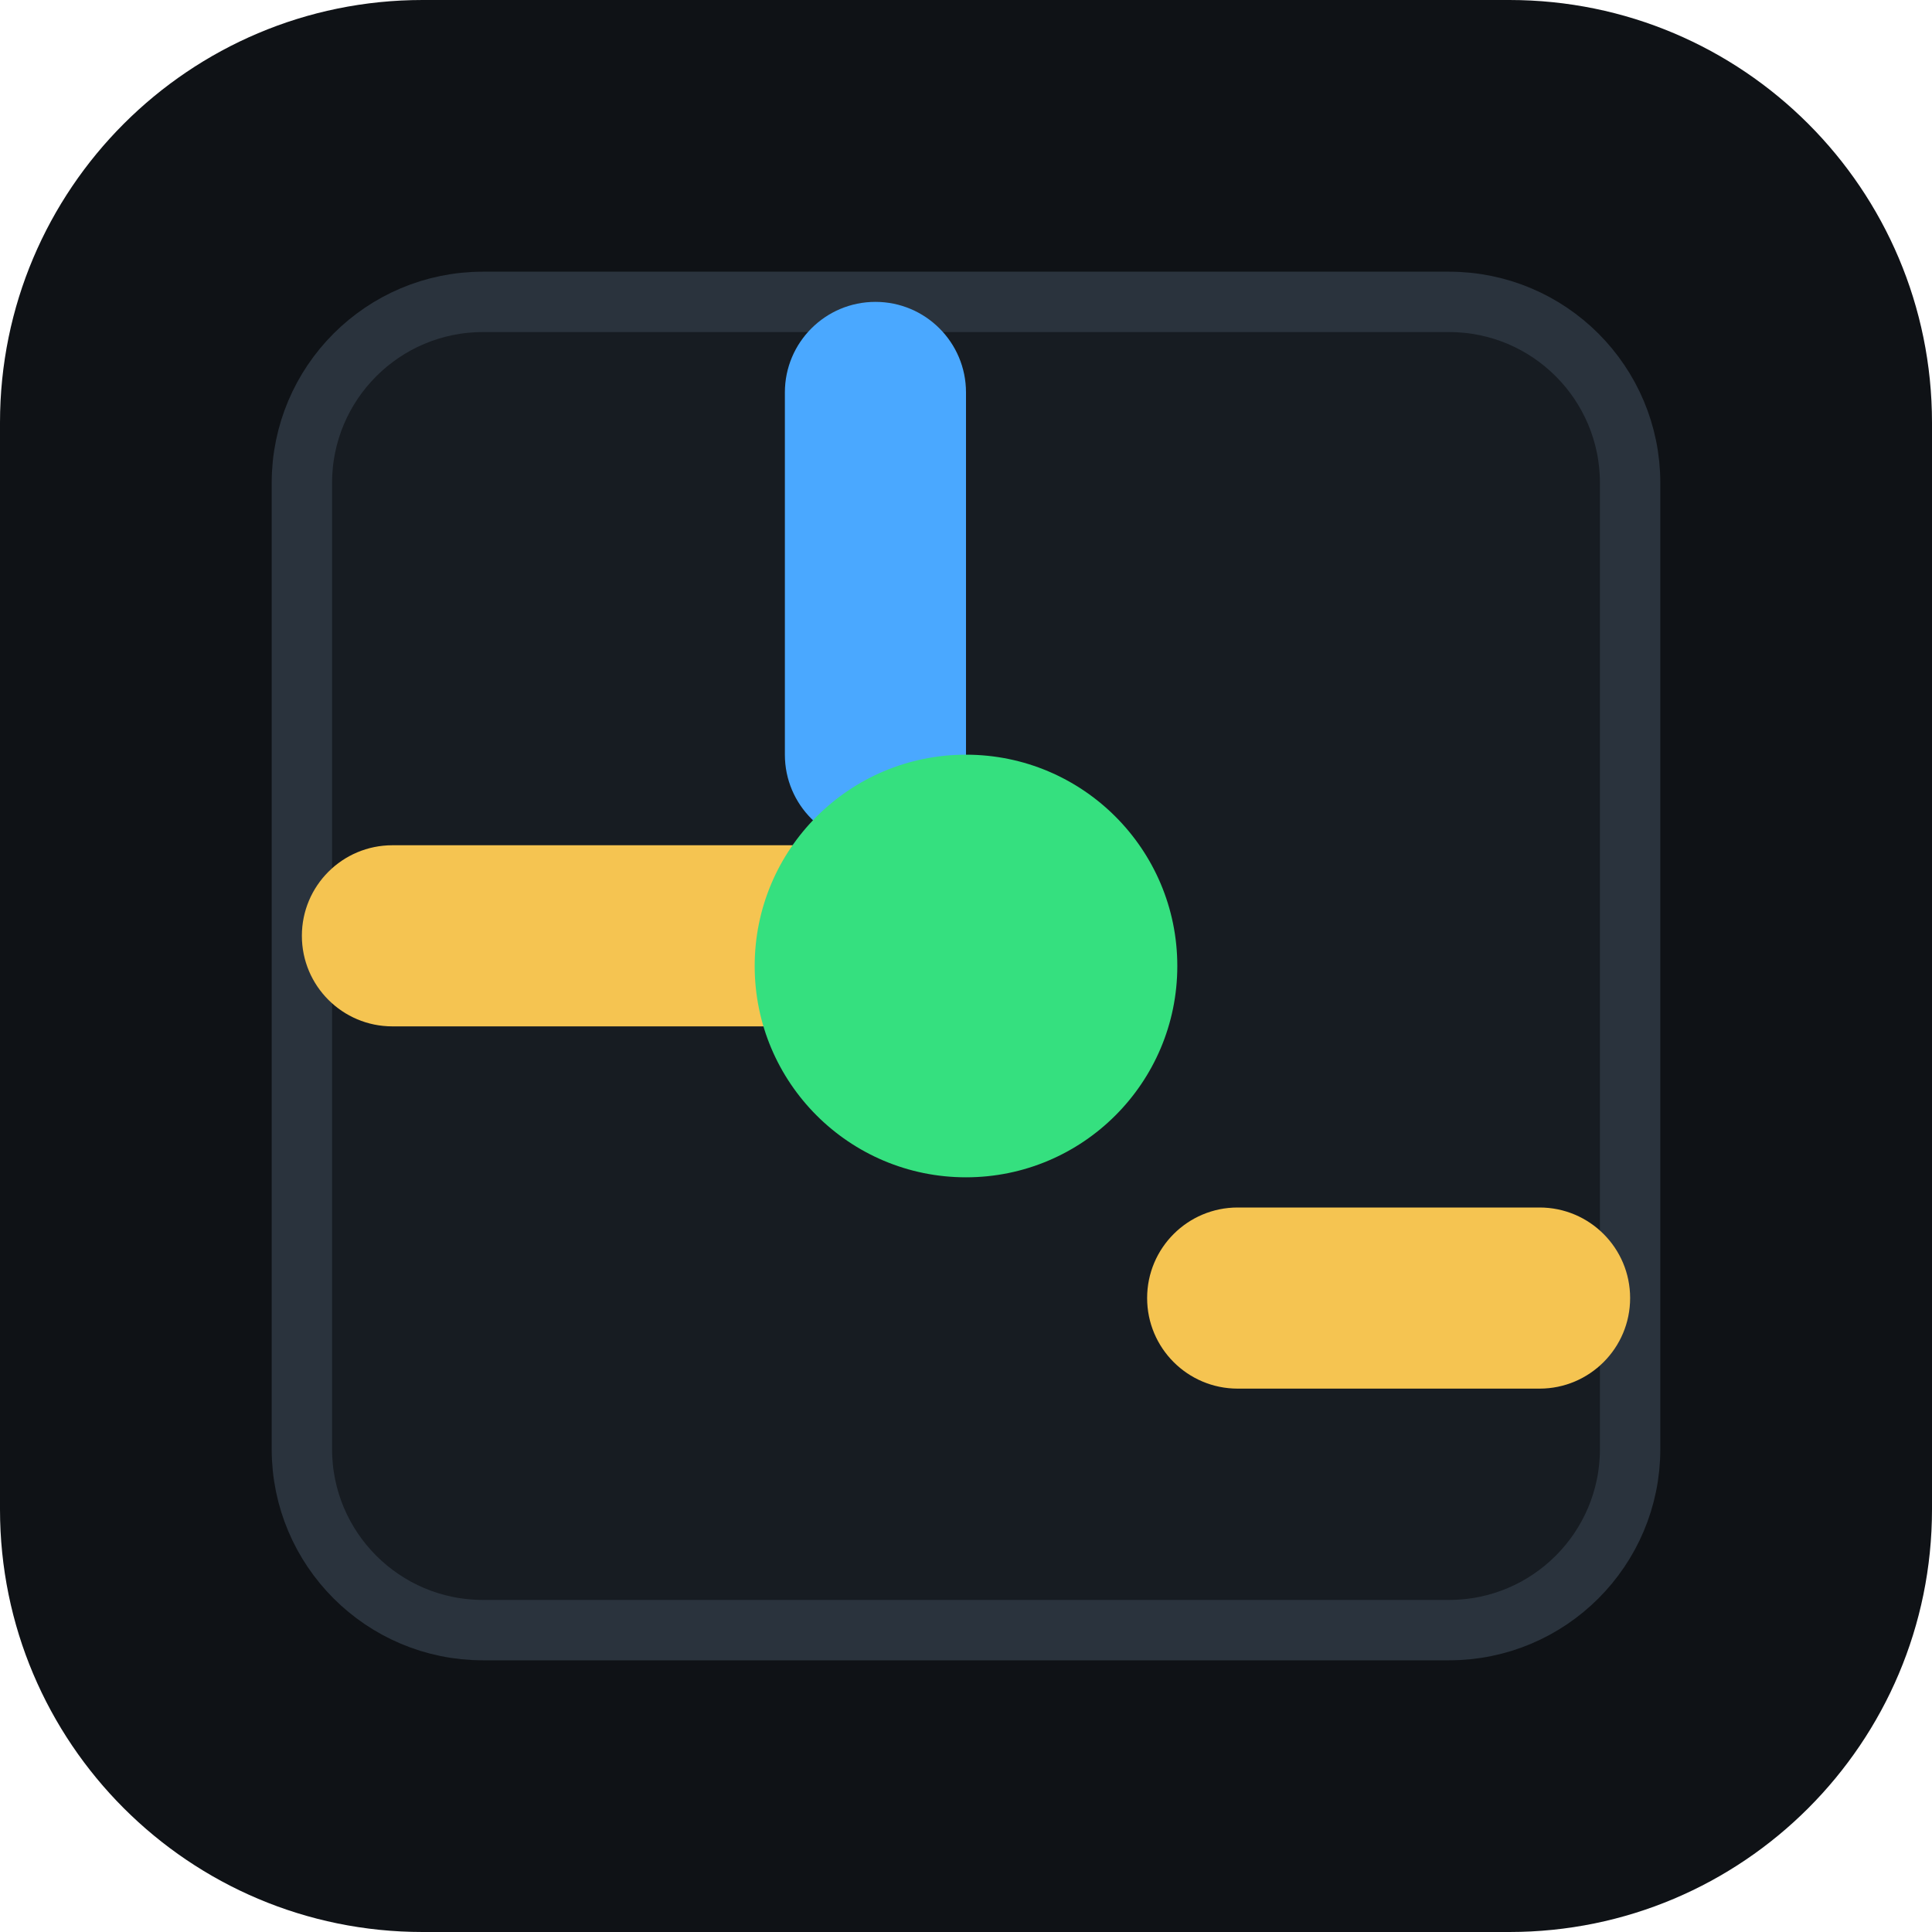
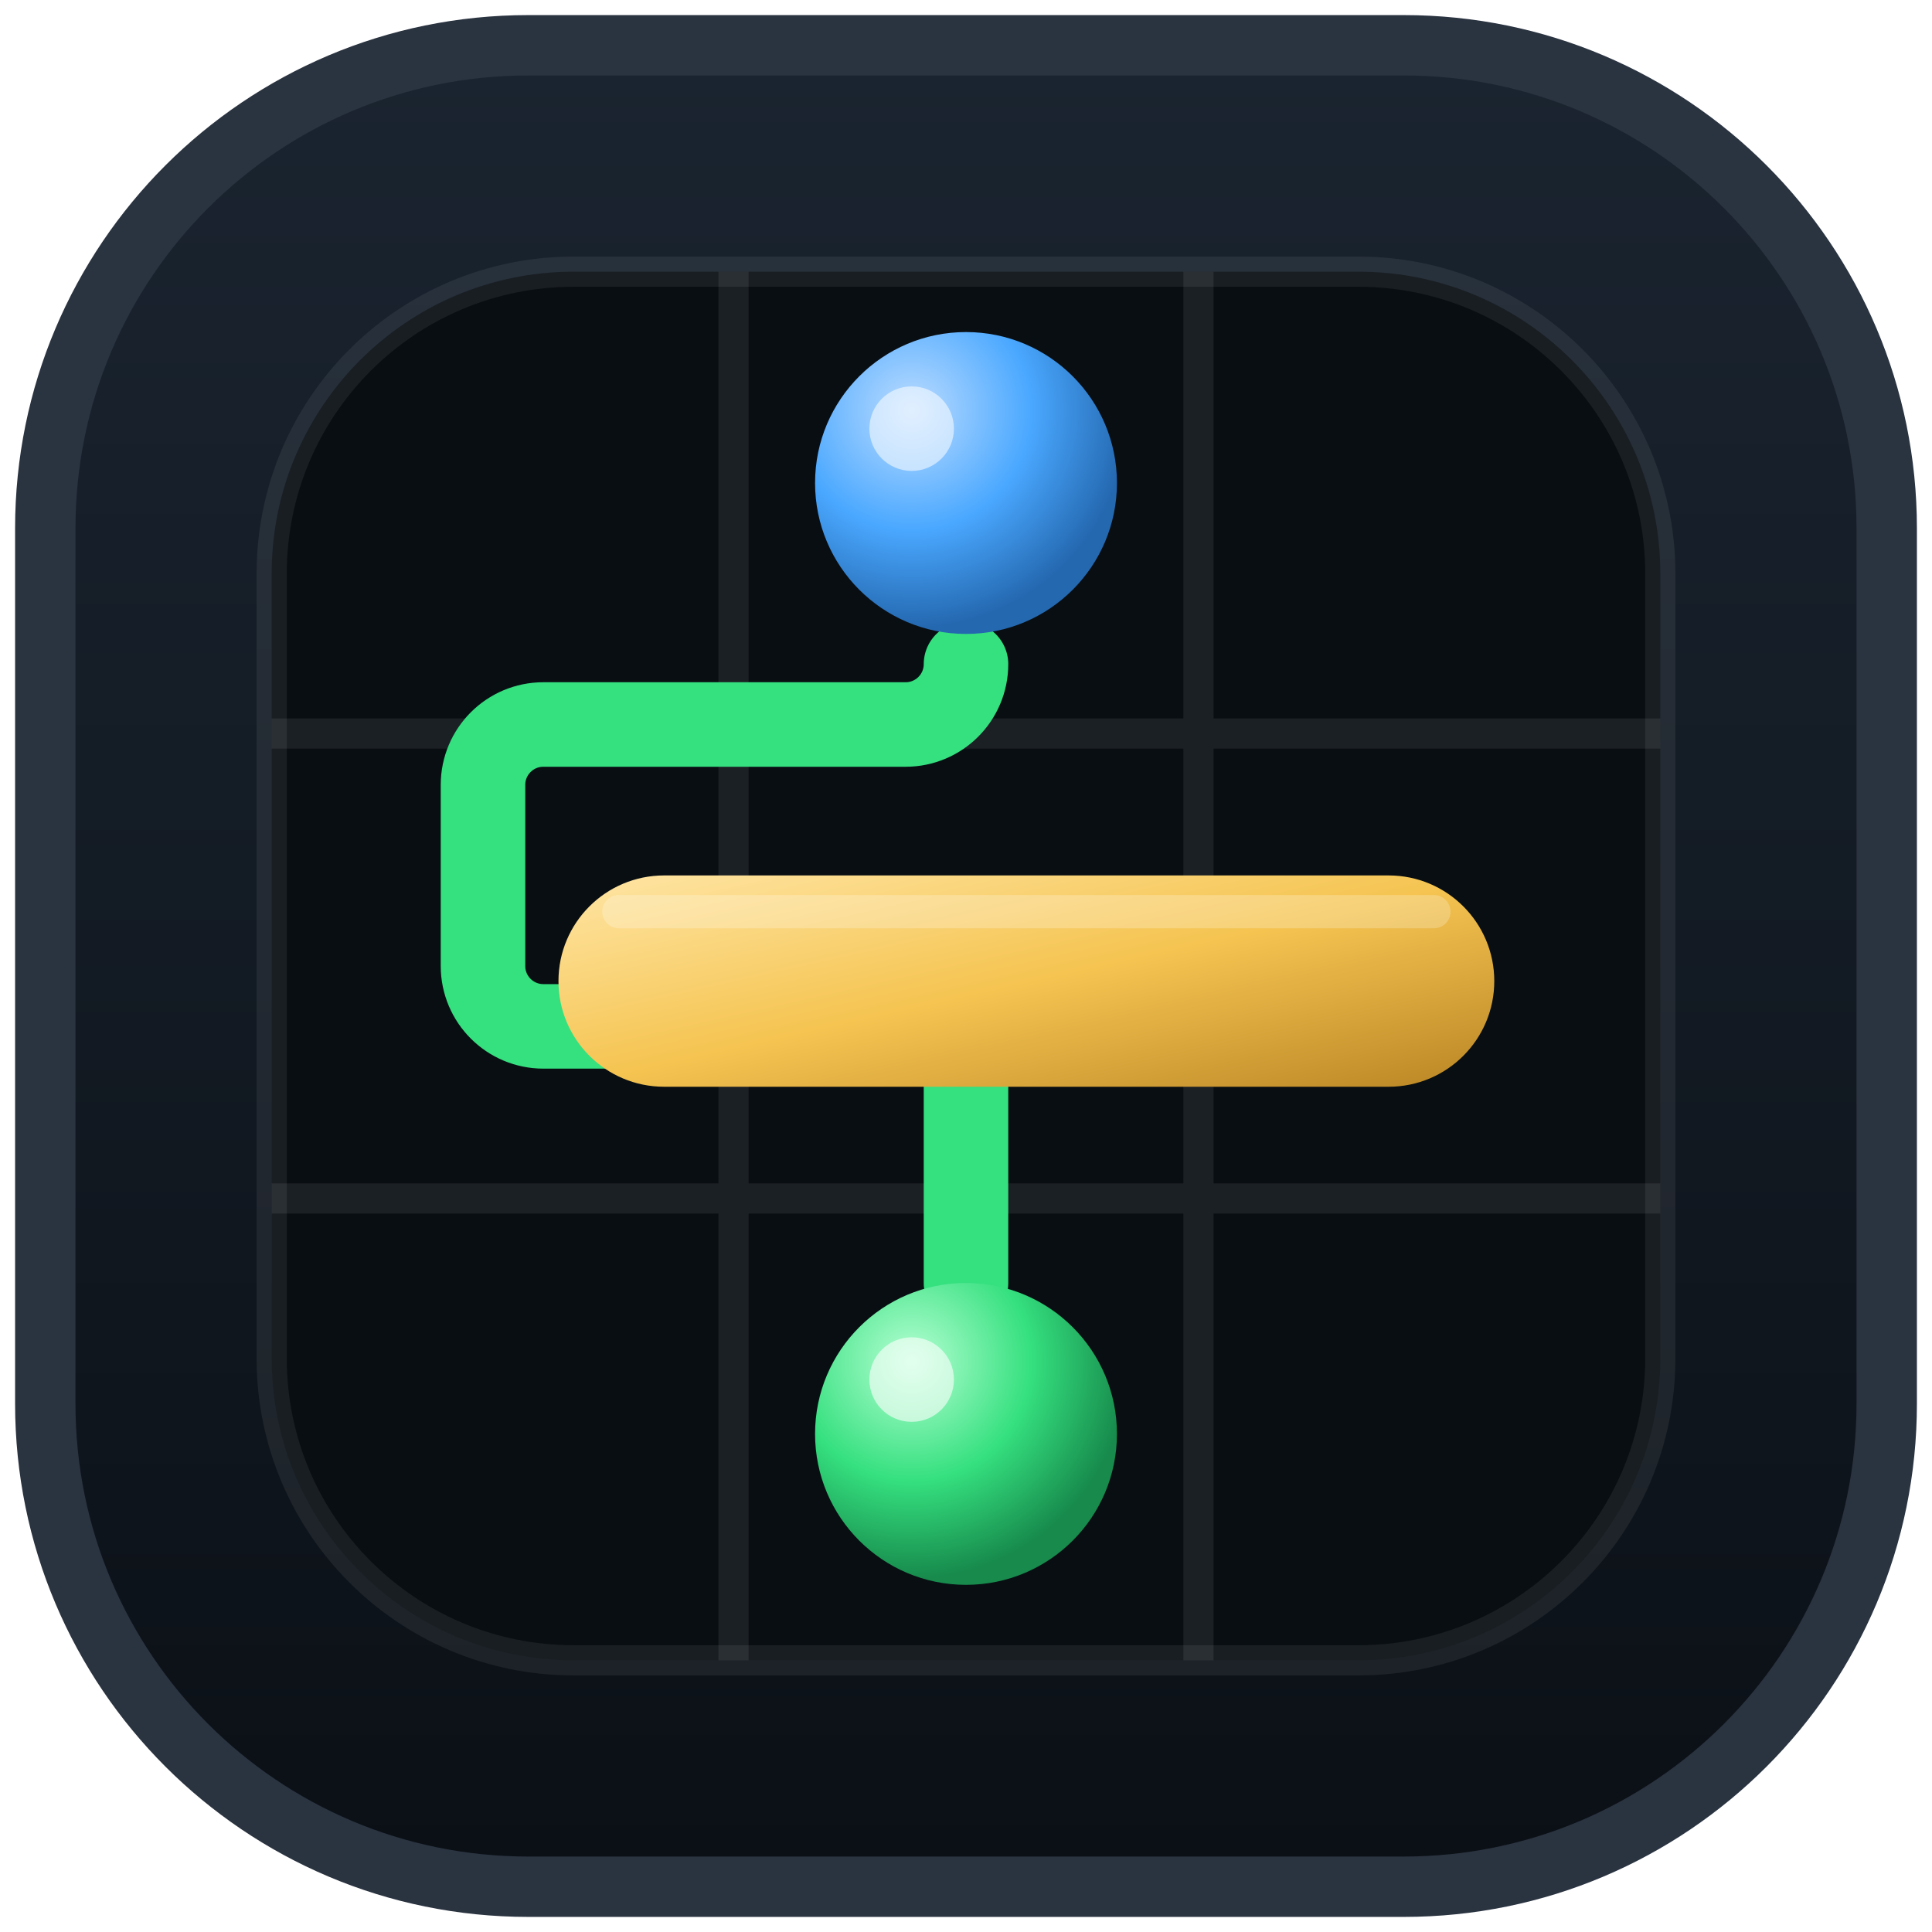
<svg xmlns="http://www.w3.org/2000/svg" viewBox="0 0 64 64">
-   <rect width="64" height="64" rx="14" fill="#0f1216" />
-   <rect x="10" y="10" width="44" height="44" rx="6" fill="#171c22" stroke="#2a333d" stroke-width="2" />
-   <rect x="10" y="28" width="20" height="6" rx="3" fill="#f5c451" />
-   <rect x="38" y="40" width="16" height="6" rx="3" fill="#f5c451" />
-   <rect x="26" y="10" width="6" height="18" rx="3" fill="#4aa8ff" />
-   <circle cx="32" cy="32" r="7" fill="#35e07f" />
+   <defs>
+     <linearGradient id="tile" x1="0" y1="0" x2="0" y2="1">
+       <stop offset="0" stop-color="#1a2430" />
+       <stop offset="1" stop-color="#0b1016" />
+     </linearGradient>
+     <linearGradient id="wall" x1="0" y1="0" x2="1" y2="1">
+       <stop offset="0" stop-color="#ffe6a6" />
+       <stop offset=".5" stop-color="#f5c451" />
+       <stop offset="1" stop-color="#b98524" />
+     </linearGradient>
+     <radialGradient id="blue" cx="32%" cy="26%" r="72%">
+       <stop offset="0" stop-color="#bcdcff" />
+       <stop offset=".55" stop-color="#4aa8ff" />
+       <stop offset="1" stop-color="#2468b0" />
+     </radialGradient>
+     <radialGradient id="green" cx="32%" cy="26%" r="72%">
+       <stop offset="0" stop-color="#b6ffd3" />
+       <stop offset=".55" stop-color="#35e07f" />
+       <stop offset="1" stop-color="#178a4c" />
+     </radialGradient>
+   </defs>
+   <rect x="1.5" y="1.5" width="61" height="61" rx="16" fill="url(#tile)" stroke="#2a3340" stroke-width="2" />
+   <rect x="9" y="9" width="46" height="46" rx="10" fill="#090e13" stroke="rgba(255,255,255,.07)" />
+   <g stroke="rgba(255,255,255,.075)" stroke-width="1">
+     <path d="M24.3 9v46M39.7 9v46M9 24.3h46M9 39.7h46" />
+   </g>
+   <path d="M32 42.5V36a2 2 0 0 0-2-2H18a2 2 0 0 1-2-2V26a2 2 0 0 1 2-2h12a2 2 0 0 0 2-2" fill="none" stroke="#35e07f" stroke-width="2.8" stroke-linecap="round" stroke-linejoin="round" />
+   <rect x="18.5" y="29" width="31" height="7" rx="3.5" fill="url(#wall)" />
+   <path d="M20.5 30.2h27" stroke="rgba(255,255,255,.35)" stroke-width="1.1" stroke-linecap="round" opacity=".65" />
+   <circle cx="32" cy="16" r="5" fill="url(#blue)" />
+   <circle cx="30.2" cy="14.2" r="1.4" fill="rgba(255,255,255,.55)" />
+   <circle cx="32" cy="47.5" r="5" fill="url(#green)" />
+   <circle cx="30.2" cy="45.7" r="1.4" fill="rgba(255,255,255,.6)" />
</svg>
